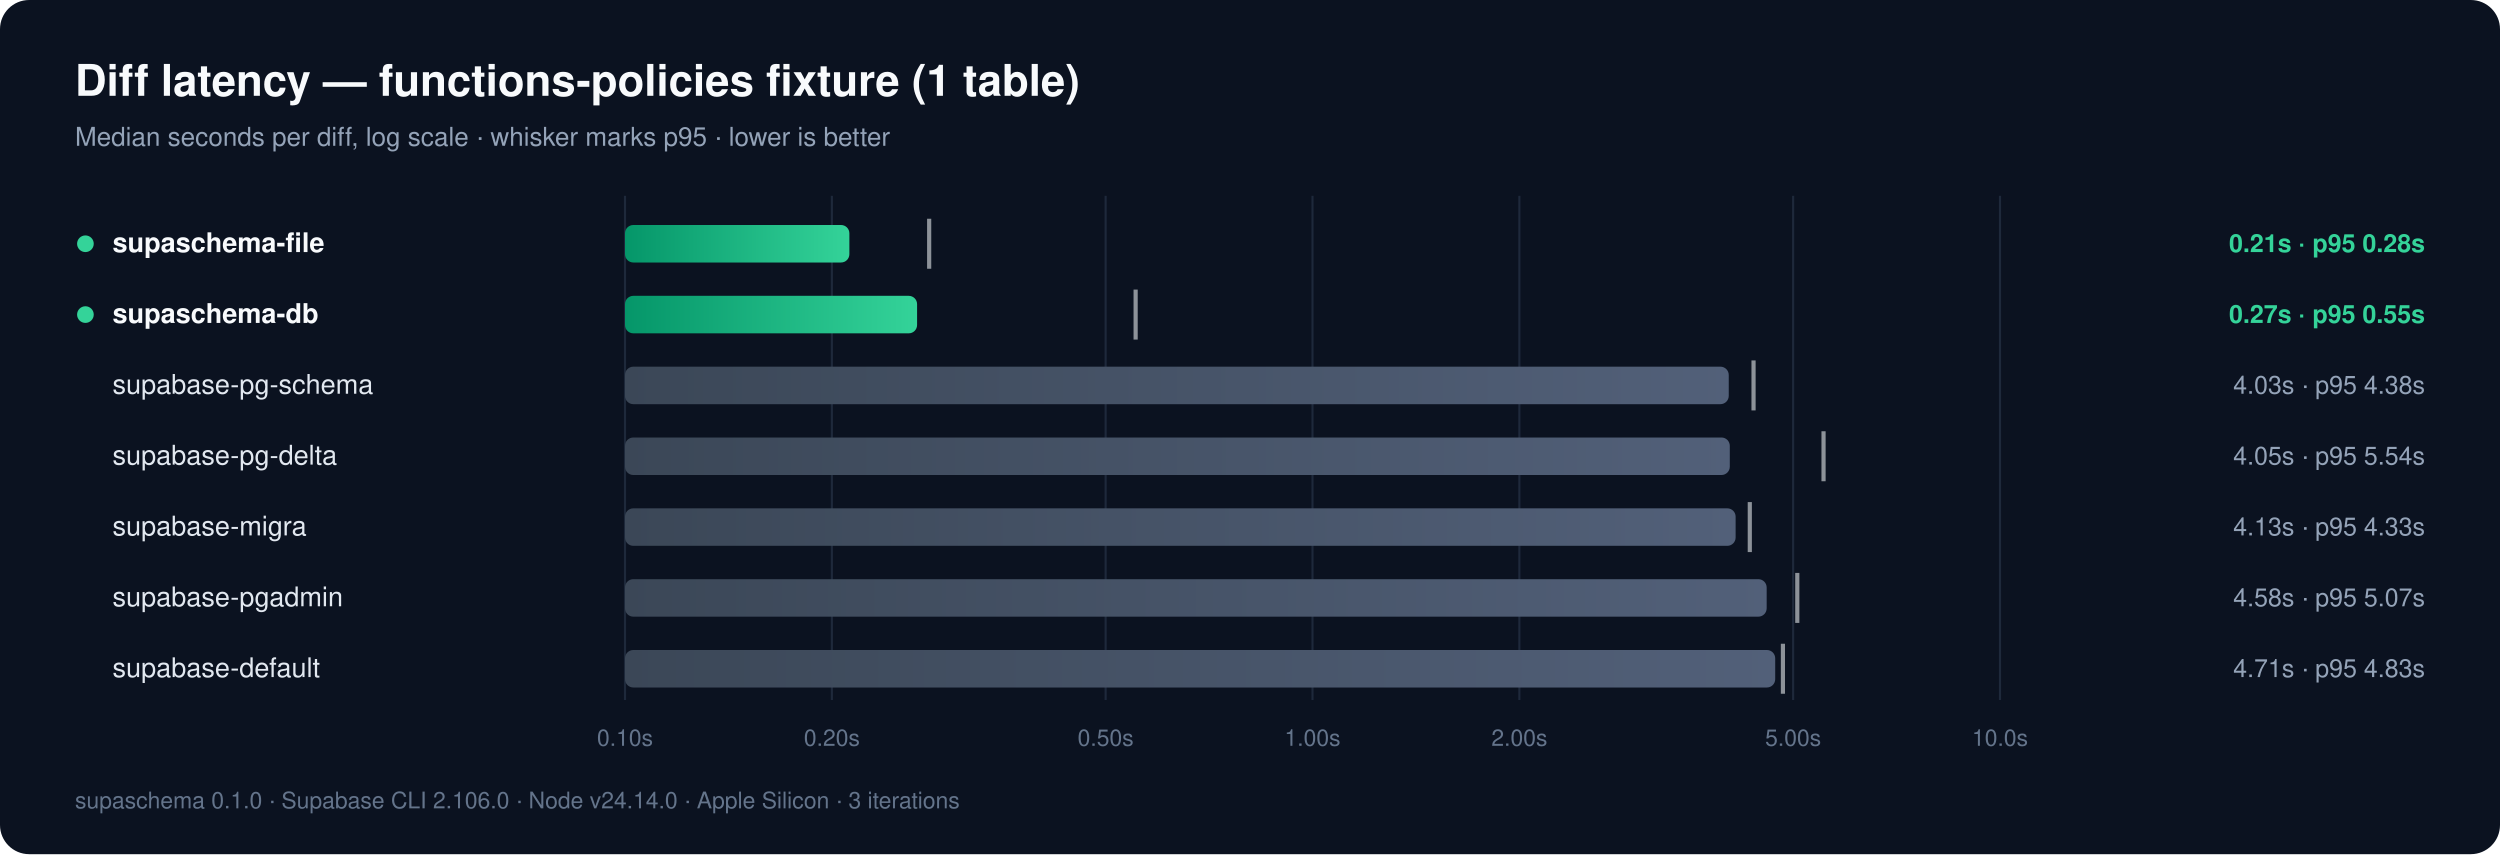
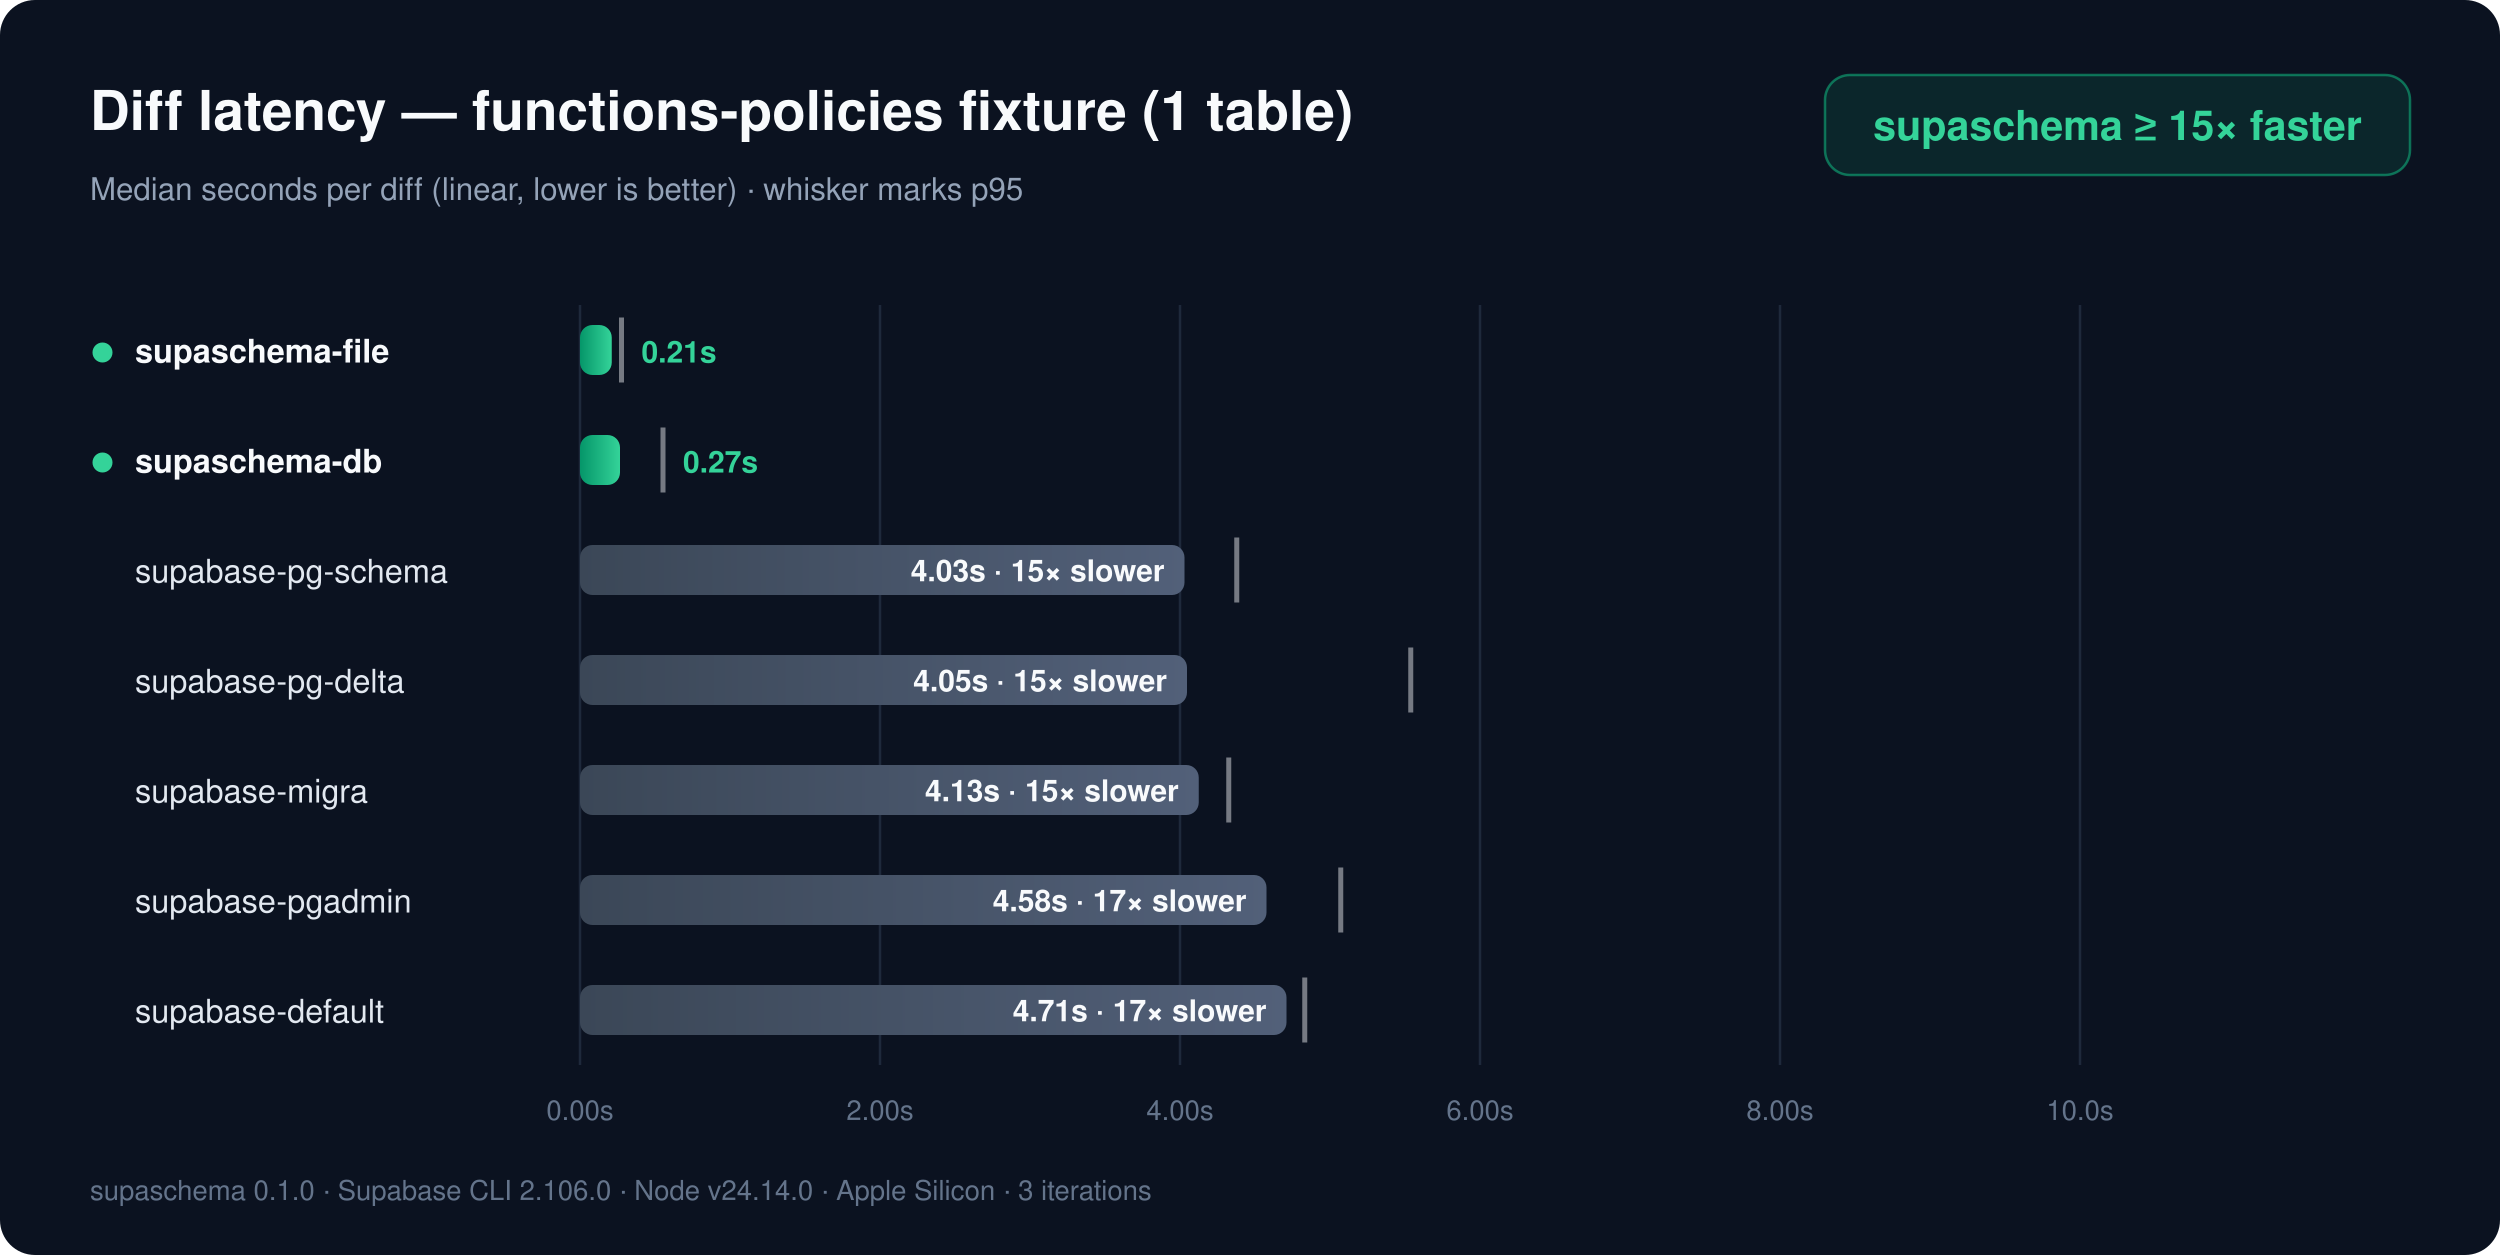
- <svg xmlns="http://www.w3.org/2000/svg" width="1200" height="410" viewBox="0 0 1200 410" role="img">
+ <svg xmlns="http://www.w3.org/2000/svg" width="1000" height="502" viewBox="0 0 1000 502" role="img">
  <defs>
    <linearGradient id="supaGradient" x1="0" y1="0" x2="1" y2="0">
      <stop offset="0%" stop-color="#059669" />
      <stop offset="100%" stop-color="#34d399" />
    </linearGradient>
    <linearGradient id="slateGradient" x1="0" y1="0" x2="1" y2="0">
      <stop offset="0%" stop-color="#3b4757" />
      <stop offset="100%" stop-color="#526079" />
    </linearGradient>
  </defs>
  <rect width="100%" height="100%" rx="14" fill="#0b1220" />
-   <text x="36.0" y="46.0" fill="#f8fafc" font-family="ui-sans-serif, system-ui, 'Segoe UI', Helvetica, Arial, sans-serif" font-size="21" font-weight="700">Diff latency — functions-policies fixture (1 table)</text>
-   <text x="36.0" y="70.0" fill="#94a3b8" font-family="ui-sans-serif, system-ui, 'Segoe UI', Helvetica, Arial, sans-serif" font-size="12.5" font-weight="400">Median seconds per diff, log scale · whisker marks p95 · lower is better</text>
-   <line x1="300.0" y1="94" x2="300.0" y2="336" stroke="#1e293b" stroke-width="1" />
-   <text x="300.0" y="358.0" fill="#64748b" font-family="ui-sans-serif, system-ui, 'Segoe UI', Helvetica, Arial, sans-serif" font-size="11" font-weight="400" text-anchor="middle">0.10s</text>
-   <line x1="399.3" y1="94" x2="399.3" y2="336" stroke="#1e293b" stroke-width="1" />
-   <text x="399.3" y="358.0" fill="#64748b" font-family="ui-sans-serif, system-ui, 'Segoe UI', Helvetica, Arial, sans-serif" font-size="11" font-weight="400" text-anchor="middle">0.20s</text>
-   <line x1="530.7" y1="94" x2="530.7" y2="336" stroke="#1e293b" stroke-width="1" />
-   <text x="530.7" y="358.0" fill="#64748b" font-family="ui-sans-serif, system-ui, 'Segoe UI', Helvetica, Arial, sans-serif" font-size="11" font-weight="400" text-anchor="middle">0.50s</text>
-   <line x1="630.0" y1="94" x2="630.0" y2="336" stroke="#1e293b" stroke-width="1" />
-   <text x="630.0" y="358.0" fill="#64748b" font-family="ui-sans-serif, system-ui, 'Segoe UI', Helvetica, Arial, sans-serif" font-size="11" font-weight="400" text-anchor="middle">1.00s</text>
-   <line x1="729.3" y1="94" x2="729.3" y2="336" stroke="#1e293b" stroke-width="1" />
-   <text x="729.3" y="358.0" fill="#64748b" font-family="ui-sans-serif, system-ui, 'Segoe UI', Helvetica, Arial, sans-serif" font-size="11" font-weight="400" text-anchor="middle">2.00s</text>
-   <line x1="860.7" y1="94" x2="860.7" y2="336" stroke="#1e293b" stroke-width="1" />
-   <text x="860.7" y="358.0" fill="#64748b" font-family="ui-sans-serif, system-ui, 'Segoe UI', Helvetica, Arial, sans-serif" font-size="11" font-weight="400" text-anchor="middle">5.00s</text>
-   <line x1="960.0" y1="94" x2="960.0" y2="336" stroke="#1e293b" stroke-width="1" />
-   <text x="960.0" y="358.0" fill="#64748b" font-family="ui-sans-serif, system-ui, 'Segoe UI', Helvetica, Arial, sans-serif" font-size="11" font-weight="400" text-anchor="middle">10.0s</text>
-   <circle cx="41" cy="117" r="4" fill="#34d399" />
-   <text x="54.0" y="121.0" fill="#f8fafc" font-family="ui-sans-serif, system-ui, 'Segoe UI', Helvetica, Arial, sans-serif" font-size="13" font-weight="650">supaschema-file</text>
-   <rect x="300" y="108" width="107.7" height="18" rx="4" fill="url(#supaGradient)" />
-   <line x1="446.0" y1="105" x2="446.0" y2="129" stroke="#f8fafc" stroke-opacity="0.55" stroke-width="2" />
-   <text x="1164.0" y="121.0" fill="#34d399" font-family="ui-sans-serif, system-ui, 'Segoe UI', Helvetica, Arial, sans-serif" font-size="12" font-weight="650" text-anchor="end">0.21s  ·  p95 0.28s</text>
-   <circle cx="41" cy="151" r="4" fill="#34d399" />
-   <text x="54.0" y="155.0" fill="#f8fafc" font-family="ui-sans-serif, system-ui, 'Segoe UI', Helvetica, Arial, sans-serif" font-size="13" font-weight="650">supaschema-db</text>
-   <rect x="300" y="142" width="140.2" height="18" rx="4" fill="url(#supaGradient)" />
-   <line x1="545.1" y1="139" x2="545.1" y2="163" stroke="#f8fafc" stroke-opacity="0.55" stroke-width="2" />
-   <text x="1164.0" y="155.0" fill="#34d399" font-family="ui-sans-serif, system-ui, 'Segoe UI', Helvetica, Arial, sans-serif" font-size="12" font-weight="650" text-anchor="end">0.27s  ·  p95 0.55s</text>
-   <text x="54.0" y="189.0" fill="#e2e8f0" font-family="ui-sans-serif, system-ui, 'Segoe UI', Helvetica, Arial, sans-serif" font-size="13" font-weight="450">supabase-pg-schema</text>
-   <rect x="300" y="176" width="529.8" height="18" rx="4" fill="url(#slateGradient)" />
-   <line x1="841.7" y1="173" x2="841.7" y2="197" stroke="#f8fafc" stroke-opacity="0.55" stroke-width="2" />
-   <text x="1164.0" y="189.0" fill="#94a3b8" font-family="ui-sans-serif, system-ui, 'Segoe UI', Helvetica, Arial, sans-serif" font-size="12" font-weight="450" text-anchor="end">4.03s  ·  p95 4.38s</text>
-   <text x="54.0" y="223.0" fill="#e2e8f0" font-family="ui-sans-serif, system-ui, 'Segoe UI', Helvetica, Arial, sans-serif" font-size="13" font-weight="450">supabase-pg-delta</text>
-   <rect x="300" y="210" width="530.3" height="18" rx="4" fill="url(#slateGradient)" />
-   <line x1="875.3" y1="207" x2="875.3" y2="231" stroke="#f8fafc" stroke-opacity="0.55" stroke-width="2" />
-   <text x="1164.0" y="223.0" fill="#94a3b8" font-family="ui-sans-serif, system-ui, 'Segoe UI', Helvetica, Arial, sans-serif" font-size="12" font-weight="450" text-anchor="end">4.05s  ·  p95 5.54s</text>
-   <text x="54.0" y="257.0" fill="#e2e8f0" font-family="ui-sans-serif, system-ui, 'Segoe UI', Helvetica, Arial, sans-serif" font-size="13" font-weight="450">supabase-migra</text>
-   <rect x="300" y="244" width="533.1" height="18" rx="4" fill="url(#slateGradient)" />
-   <line x1="839.9" y1="241" x2="839.9" y2="265" stroke="#f8fafc" stroke-opacity="0.55" stroke-width="2" />
-   <text x="1164.0" y="257.0" fill="#94a3b8" font-family="ui-sans-serif, system-ui, 'Segoe UI', Helvetica, Arial, sans-serif" font-size="12" font-weight="450" text-anchor="end">4.13s  ·  p95 4.33s</text>
-   <text x="54.0" y="291.0" fill="#e2e8f0" font-family="ui-sans-serif, system-ui, 'Segoe UI', Helvetica, Arial, sans-serif" font-size="13" font-weight="450">supabase-pgadmin</text>
-   <rect x="300" y="278" width="548.0" height="18" rx="4" fill="url(#slateGradient)" />
-   <line x1="862.7" y1="275" x2="862.7" y2="299" stroke="#f8fafc" stroke-opacity="0.55" stroke-width="2" />
-   <text x="1164.0" y="291.0" fill="#94a3b8" font-family="ui-sans-serif, system-ui, 'Segoe UI', Helvetica, Arial, sans-serif" font-size="12" font-weight="450" text-anchor="end">4.58s  ·  p95 5.07s</text>
-   <text x="54.0" y="325.0" fill="#e2e8f0" font-family="ui-sans-serif, system-ui, 'Segoe UI', Helvetica, Arial, sans-serif" font-size="13" font-weight="450">supabase-default</text>
-   <rect x="300" y="312" width="552.1" height="18" rx="4" fill="url(#slateGradient)" />
-   <line x1="855.8" y1="309" x2="855.8" y2="333" stroke="#f8fafc" stroke-opacity="0.55" stroke-width="2" />
-   <text x="1164.0" y="325.0" fill="#94a3b8" font-family="ui-sans-serif, system-ui, 'Segoe UI', Helvetica, Arial, sans-serif" font-size="12" font-weight="450" text-anchor="end">4.71s  ·  p95 4.83s</text>
-   <text x="36.0" y="388.0" fill="#64748b" font-family="ui-sans-serif, system-ui, 'Segoe UI', Helvetica, Arial, sans-serif" font-size="11" font-weight="400">supaschema 0.1.0  ·  Supabase CLI 2.106.0  ·  Node v24.14.0  ·  Apple Silicon  ·  3 iterations</text>
+   <text x="36.0" y="52.0" fill="#f8fafc" font-family="ui-sans-serif, system-ui, 'Segoe UI', Helvetica, Arial, sans-serif" font-size="22" font-weight="700">Diff latency — functions-policies fixture (1 table)</text>
+   <text x="36.0" y="80.0" fill="#94a3b8" font-family="ui-sans-serif, system-ui, 'Segoe UI', Helvetica, Arial, sans-serif" font-size="12.5" font-weight="400">Median seconds per diff (linear, lower is better) · whisker marks p95</text>
+   <rect x="730" y="30" width="234" height="40" rx="10" fill="rgba(16,185,129,0.12)" stroke="#10b981" stroke-opacity="0.55" />
+   <text x="847.0" y="56.0" fill="#34d399" font-family="ui-sans-serif, system-ui, 'Segoe UI', Helvetica, Arial, sans-serif" font-size="16.5" font-weight="700" text-anchor="middle">supaschema ≥ 15× faster</text>
+   <line x1="232.0" y1="122" x2="232.0" y2="426" stroke="#1e293b" stroke-width="1" />
+   <text x="232.0" y="448.0" fill="#64748b" font-family="ui-sans-serif, system-ui, 'Segoe UI', Helvetica, Arial, sans-serif" font-size="11" font-weight="400" text-anchor="middle">0.00s</text>
+   <line x1="352.0" y1="122" x2="352.0" y2="426" stroke="#1e293b" stroke-width="1" />
+   <text x="352.0" y="448.0" fill="#64748b" font-family="ui-sans-serif, system-ui, 'Segoe UI', Helvetica, Arial, sans-serif" font-size="11" font-weight="400" text-anchor="middle">2.00s</text>
+   <line x1="472.0" y1="122" x2="472.0" y2="426" stroke="#1e293b" stroke-width="1" />
+   <text x="472.0" y="448.0" fill="#64748b" font-family="ui-sans-serif, system-ui, 'Segoe UI', Helvetica, Arial, sans-serif" font-size="11" font-weight="400" text-anchor="middle">4.00s</text>
+   <line x1="592.0" y1="122" x2="592.0" y2="426" stroke="#1e293b" stroke-width="1" />
+   <text x="592.0" y="448.0" fill="#64748b" font-family="ui-sans-serif, system-ui, 'Segoe UI', Helvetica, Arial, sans-serif" font-size="11" font-weight="400" text-anchor="middle">6.00s</text>
+   <line x1="712.0" y1="122" x2="712.0" y2="426" stroke="#1e293b" stroke-width="1" />
+   <text x="712.0" y="448.0" fill="#64748b" font-family="ui-sans-serif, system-ui, 'Segoe UI', Helvetica, Arial, sans-serif" font-size="11" font-weight="400" text-anchor="middle">8.00s</text>
+   <line x1="832.0" y1="122" x2="832.0" y2="426" stroke="#1e293b" stroke-width="1" />
+   <text x="832.0" y="448.0" fill="#64748b" font-family="ui-sans-serif, system-ui, 'Segoe UI', Helvetica, Arial, sans-serif" font-size="11" font-weight="400" text-anchor="middle">10.0s</text>
+   <circle cx="41" cy="141" r="4" fill="#34d399" />
+   <text x="54.0" y="145.0" fill="#f8fafc" font-family="ui-sans-serif, system-ui, 'Segoe UI', Helvetica, Arial, sans-serif" font-size="13" font-weight="650">supaschema-file</text>
+   <rect x="232" y="130" width="12.7" height="20" rx="5" fill="url(#supaGradient)" />
+   <line x1="248.6" y1="127" x2="248.6" y2="153" stroke="#f8fafc" stroke-opacity="0.45" stroke-width="2" />
+   <text x="256.6" y="145.0" fill="#34d399" font-family="ui-sans-serif, system-ui, 'Segoe UI', Helvetica, Arial, sans-serif" font-size="12" font-weight="700">0.21s</text>
+   <circle cx="41" cy="185" r="4" fill="#34d399" />
+   <text x="54.0" y="189.0" fill="#f8fafc" font-family="ui-sans-serif, system-ui, 'Segoe UI', Helvetica, Arial, sans-serif" font-size="13" font-weight="650">supaschema-db</text>
+   <rect x="232" y="174" width="16.0" height="20" rx="5" fill="url(#supaGradient)" />
+   <line x1="265.2" y1="171" x2="265.2" y2="197" stroke="#f8fafc" stroke-opacity="0.45" stroke-width="2" />
+   <text x="273.2" y="189.0" fill="#34d399" font-family="ui-sans-serif, system-ui, 'Segoe UI', Helvetica, Arial, sans-serif" font-size="12" font-weight="700">0.27s</text>
+   <text x="54.0" y="233.0" fill="#e2e8f0" font-family="ui-sans-serif, system-ui, 'Segoe UI', Helvetica, Arial, sans-serif" font-size="13" font-weight="450">supabase-pg-schema</text>
+   <rect x="232" y="218" width="241.8" height="20" rx="5" fill="url(#slateGradient)" />
+   <line x1="494.7" y1="215" x2="494.7" y2="241" stroke="#f8fafc" stroke-opacity="0.45" stroke-width="2" />
+   <text x="465.8" y="232.5" fill="#f8fafc" font-family="ui-sans-serif, system-ui, 'Segoe UI', Helvetica, Arial, sans-serif" font-size="12" font-weight="600" text-anchor="end">4.03s · 15× slower</text>
+   <text x="54.0" y="277.0" fill="#e2e8f0" font-family="ui-sans-serif, system-ui, 'Segoe UI', Helvetica, Arial, sans-serif" font-size="13" font-weight="450">supabase-pg-delta</text>
+   <rect x="232" y="262" width="242.8" height="20" rx="5" fill="url(#slateGradient)" />
+   <line x1="564.3" y1="259" x2="564.3" y2="285" stroke="#f8fafc" stroke-opacity="0.45" stroke-width="2" />
+   <text x="466.8" y="276.5" fill="#f8fafc" font-family="ui-sans-serif, system-ui, 'Segoe UI', Helvetica, Arial, sans-serif" font-size="12" font-weight="600" text-anchor="end">4.05s · 15× slower</text>
+   <text x="54.0" y="321.0" fill="#e2e8f0" font-family="ui-sans-serif, system-ui, 'Segoe UI', Helvetica, Arial, sans-serif" font-size="13" font-weight="450">supabase-migra</text>
+   <rect x="232" y="306" width="247.5" height="20" rx="5" fill="url(#slateGradient)" />
+   <line x1="491.5" y1="303" x2="491.5" y2="329" stroke="#f8fafc" stroke-opacity="0.45" stroke-width="2" />
+   <text x="471.5" y="320.5" fill="#f8fafc" font-family="ui-sans-serif, system-ui, 'Segoe UI', Helvetica, Arial, sans-serif" font-size="12" font-weight="600" text-anchor="end">4.13s · 15× slower</text>
+   <text x="54.0" y="365.0" fill="#e2e8f0" font-family="ui-sans-serif, system-ui, 'Segoe UI', Helvetica, Arial, sans-serif" font-size="13" font-weight="450">supabase-pgadmin</text>
+   <rect x="232" y="350" width="274.6" height="20" rx="5" fill="url(#slateGradient)" />
+   <line x1="536.3" y1="347" x2="536.3" y2="373" stroke="#f8fafc" stroke-opacity="0.45" stroke-width="2" />
+   <text x="498.6" y="364.5" fill="#f8fafc" font-family="ui-sans-serif, system-ui, 'Segoe UI', Helvetica, Arial, sans-serif" font-size="12" font-weight="600" text-anchor="end">4.58s · 17× slower</text>
+   <text x="54.0" y="409.0" fill="#e2e8f0" font-family="ui-sans-serif, system-ui, 'Segoe UI', Helvetica, Arial, sans-serif" font-size="13" font-weight="450">supabase-default</text>
+   <rect x="232" y="394" width="282.6" height="20" rx="5" fill="url(#slateGradient)" />
+   <line x1="521.9" y1="391" x2="521.9" y2="417" stroke="#f8fafc" stroke-opacity="0.45" stroke-width="2" />
+   <text x="506.6" y="408.5" fill="#f8fafc" font-family="ui-sans-serif, system-ui, 'Segoe UI', Helvetica, Arial, sans-serif" font-size="12" font-weight="600" text-anchor="end">4.71s · 17× slower</text>
+   <text x="36.0" y="480.0" fill="#64748b" font-family="ui-sans-serif, system-ui, 'Segoe UI', Helvetica, Arial, sans-serif" font-size="11" font-weight="400">supaschema 0.1.0  ·  Supabase CLI 2.106.0  ·  Node v24.14.0  ·  Apple Silicon  ·  3 iterations</text>
</svg>
